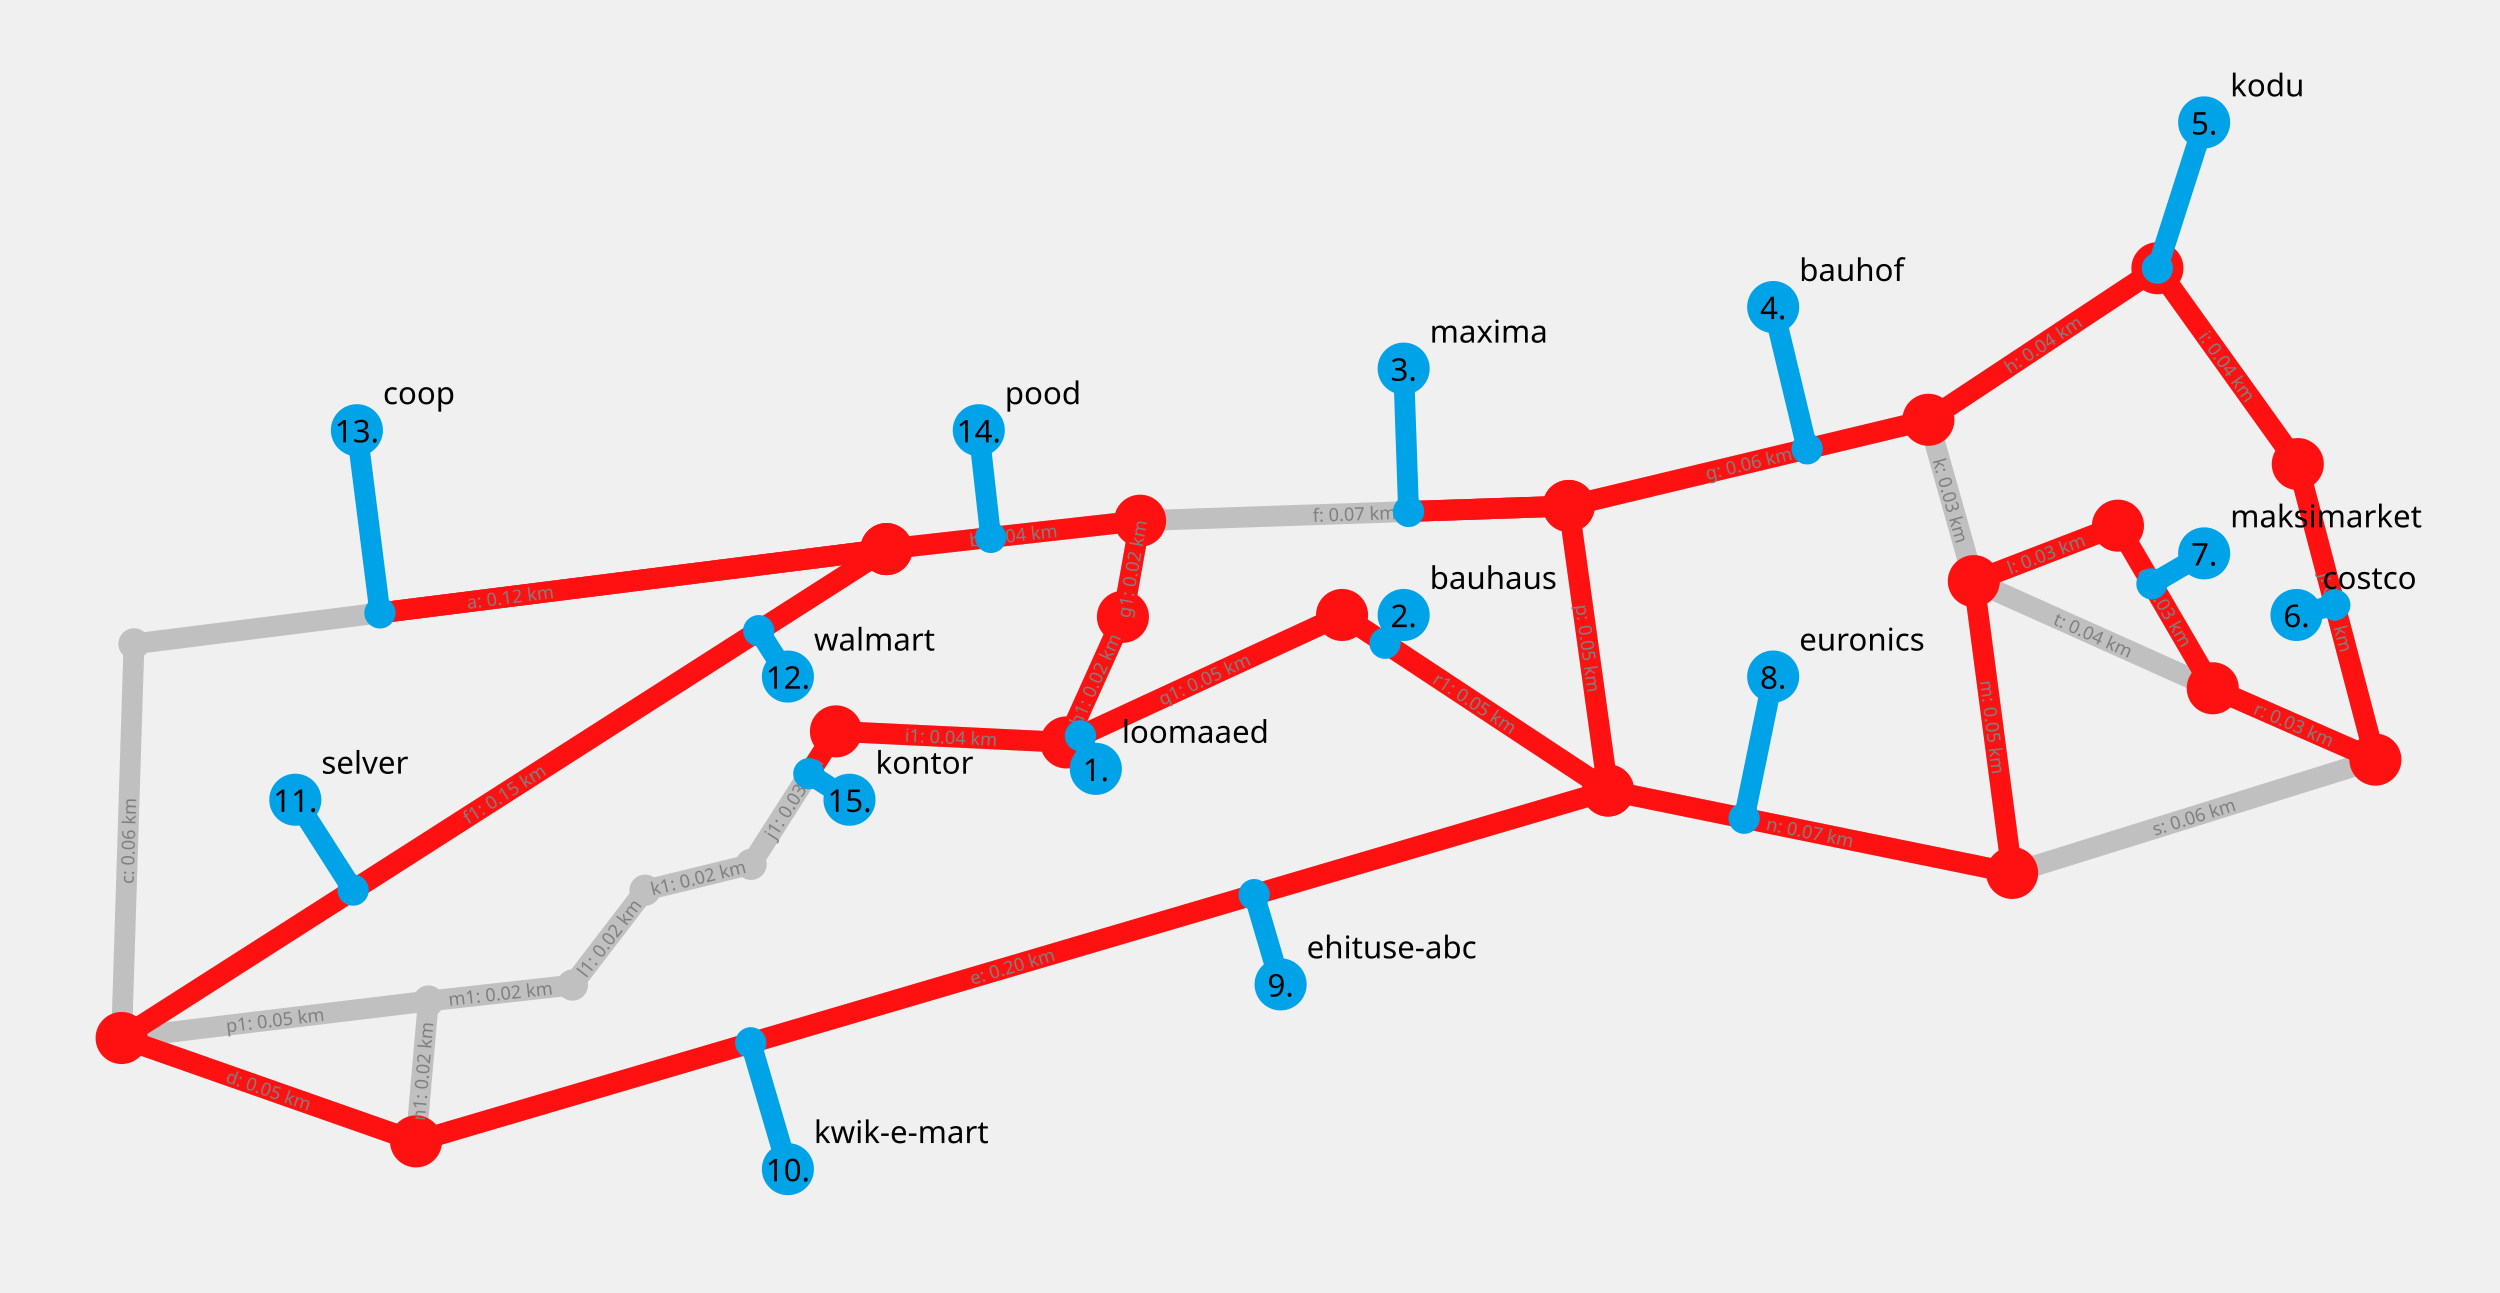
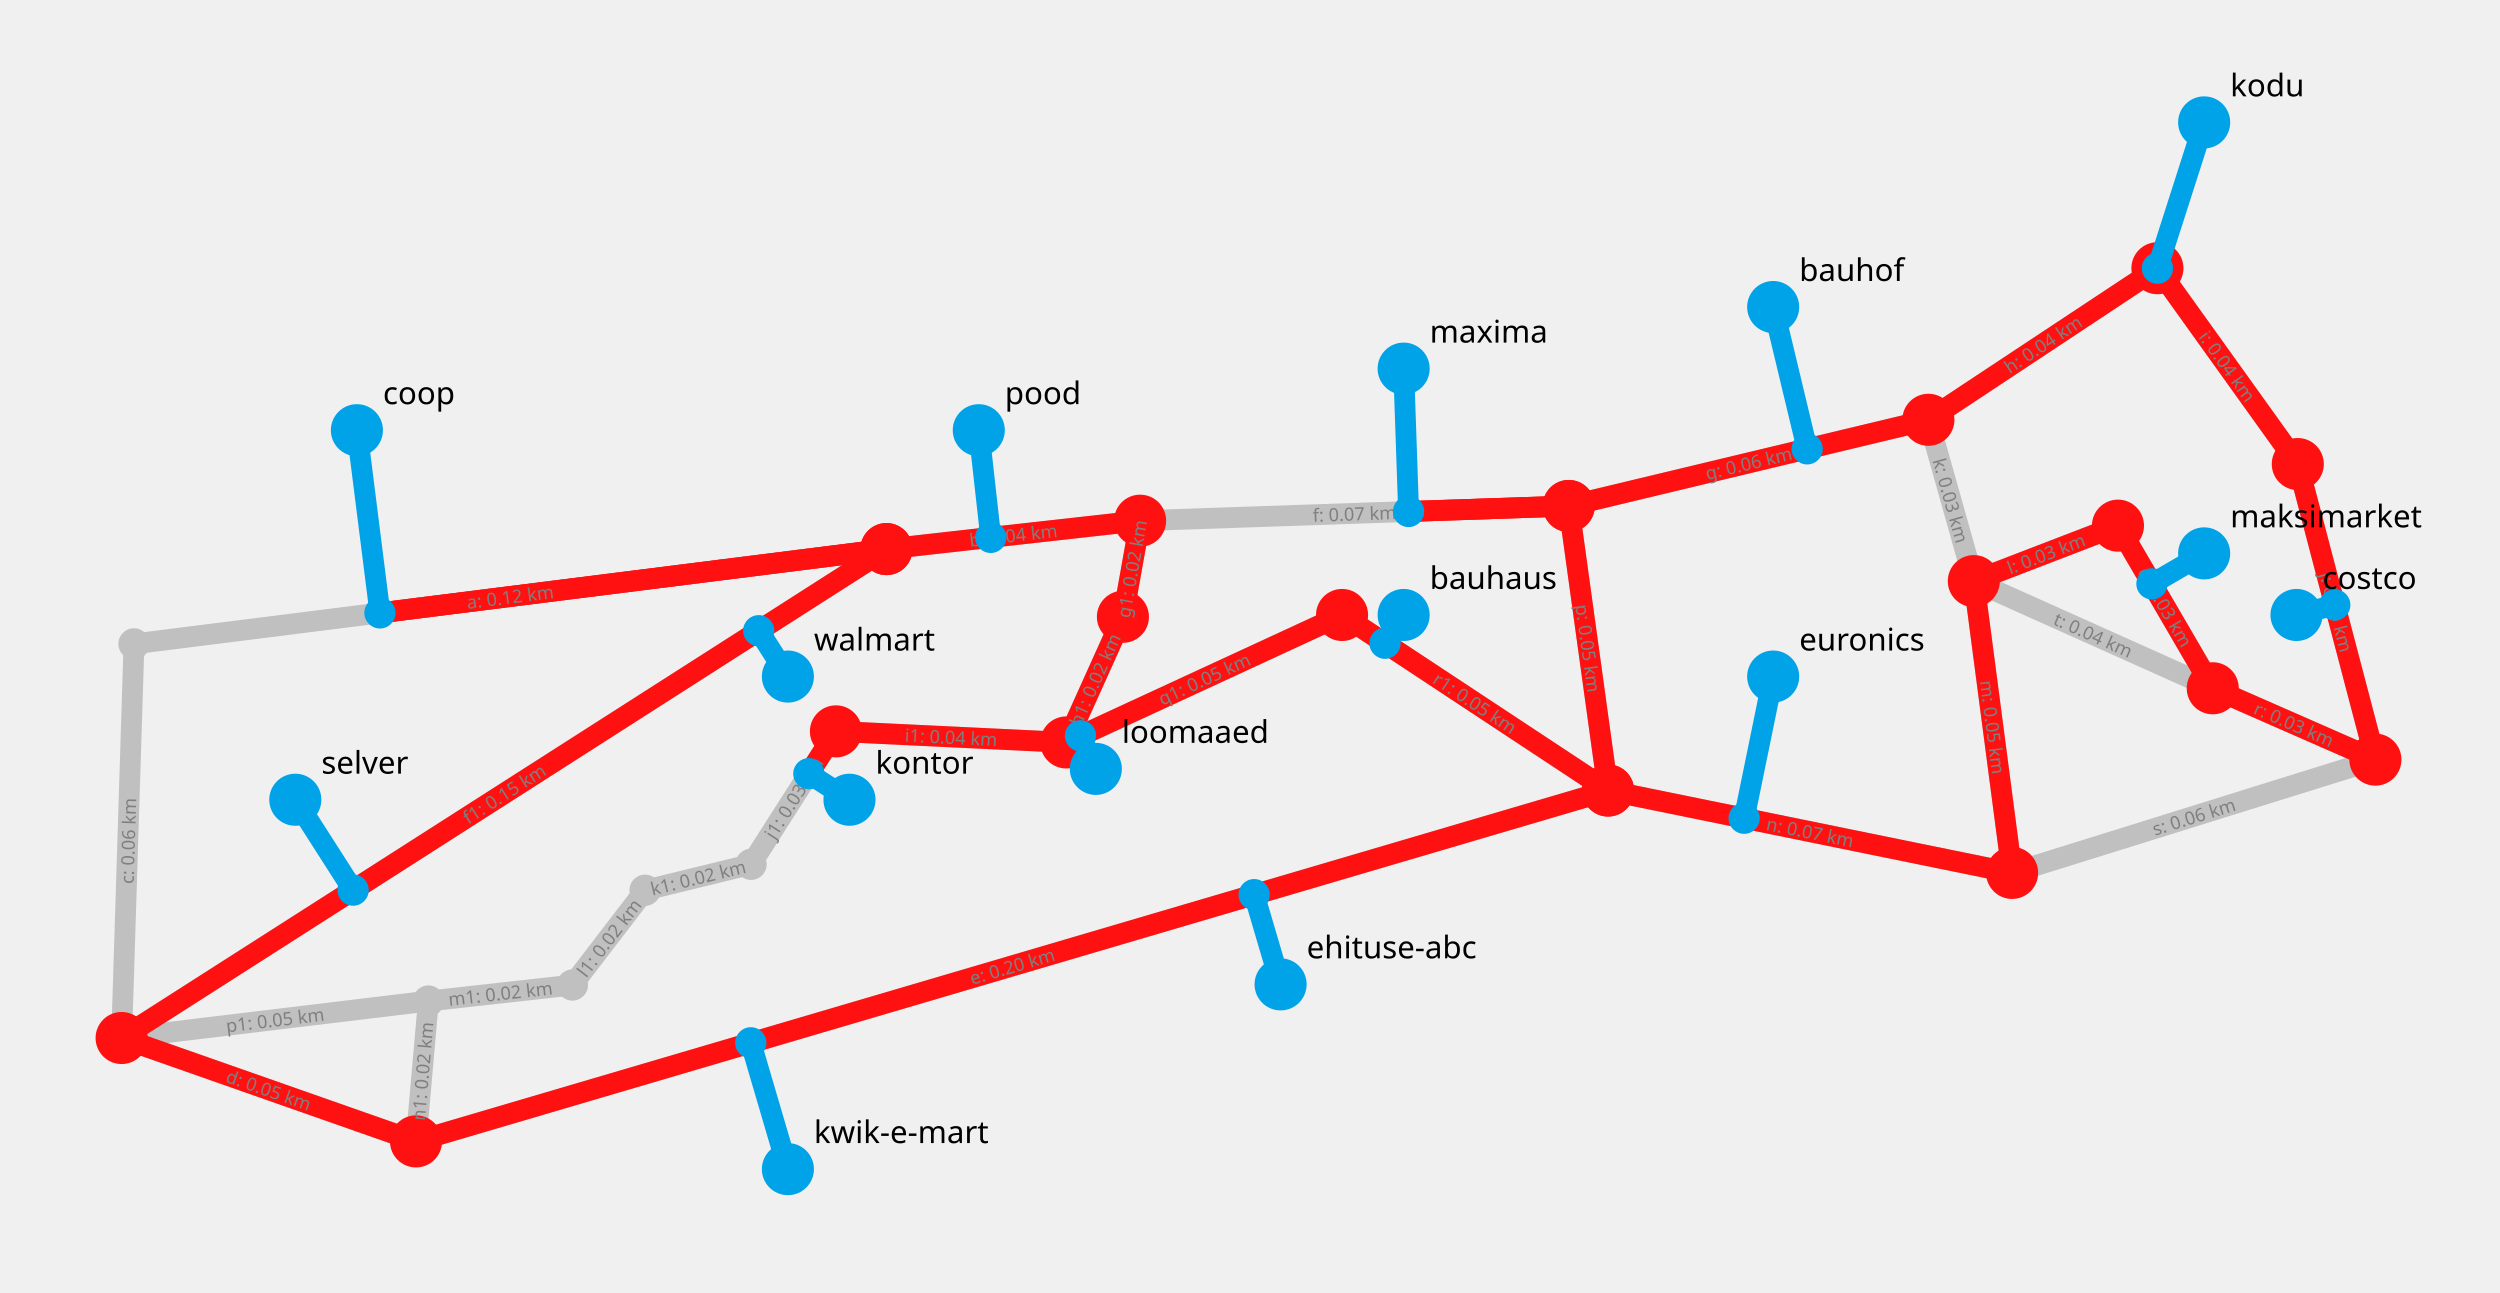
<svg xmlns="http://www.w3.org/2000/svg" version="1.1" width="1920" height="993" viewBox="-747 -425 1920 993" font-family="Hermit">
  <rect x="-747" y="-425" width="100%" height="100%" fill="rgb(240, 240, 240)" />
  <line x1="128.6" y1="-25.1" x2="457.8" y2="-36.4" style="stroke:rgb(192, 192, 192);stroke-width:16" />
  <circle cx="128.6" cy="-25.1" r="12" fill="rgb(192, 192, 192)" />
  <circle cx="457.8" cy="-36.4" r="12" fill="rgb(192, 192, 192)" />
  <line x1="457.8" y1="-36.4" x2="734.0" y2="-102.6" style="stroke:rgb(192, 192, 192);stroke-width:16" />
  <circle cx="734.0" cy="-102.6" r="12" fill="rgb(192, 192, 192)" />
  <line x1="734.0" y1="-102.6" x2="909.9" y2="-219.0" style="stroke:rgb(192, 192, 192);stroke-width:16" />
  <circle cx="909.9" cy="-219.0" r="12" fill="rgb(192, 192, 192)" />
  <line x1="909.9" y1="-219.0" x2="1017.7" y2="-68.6" style="stroke:rgb(192, 192, 192);stroke-width:16" />
  <circle cx="1017.7" cy="-68.6" r="12" fill="rgb(192, 192, 192)" />
  <line x1="1017.7" y1="-68.6" x2="1077.3" y2="158.4" style="stroke:rgb(192, 192, 192);stroke-width:16" />
  <circle cx="1077.3" cy="158.4" r="12" fill="rgb(192, 192, 192)" />
  <line x1="734.0" y1="-102.6" x2="768.9" y2="21.3" style="stroke:rgb(192, 192, 192);stroke-width:16" />
  <circle cx="768.9" cy="21.3" r="12" fill="rgb(192, 192, 192)" />
  <line x1="768.9" y1="21.3" x2="879.6" y2="-21.3" style="stroke:rgb(192, 192, 192);stroke-width:16" />
  <circle cx="879.6" cy="-21.3" r="12" fill="rgb(192, 192, 192)" />
  <line x1="768.9" y1="21.3" x2="798.3" y2="245.4" style="stroke:rgb(192, 192, 192);stroke-width:16" />
  <circle cx="798.3" cy="245.4" r="12" fill="rgb(192, 192, 192)" />
  <line x1="798.3" y1="245.4" x2="488.0" y2="182.1" style="stroke:rgb(192, 192, 192);stroke-width:16" />
  <circle cx="488.0" cy="182.1" r="12" fill="rgb(192, 192, 192)" />
  <line x1="488.0" y1="182.1" x2="457.8" y2="-36.4" style="stroke:rgb(192, 192, 192);stroke-width:16" />
  <circle cx="457.8" cy="-36.4" r="12" fill="rgb(192, 192, 192)" />
  <line x1="879.6" y1="-21.3" x2="952.4" y2="103.6" style="stroke:rgb(192, 192, 192);stroke-width:16" />
  <circle cx="952.4" cy="103.6" r="12" fill="rgb(192, 192, 192)" />
  <line x1="952.4" y1="103.6" x2="1077.3" y2="158.4" style="stroke:rgb(192, 192, 192);stroke-width:16" />
  <circle cx="1077.3" cy="158.4" r="12" fill="rgb(192, 192, 192)" />
  <line x1="1077.3" y1="158.4" x2="798.3" y2="245.4" style="stroke:rgb(192, 192, 192);stroke-width:16" />
  <circle cx="798.3" cy="245.4" r="12" fill="rgb(192, 192, 192)" />
  <line x1="952.4" y1="103.6" x2="768.9" y2="21.3" style="stroke:rgb(192, 192, 192);stroke-width:16" />
  <circle cx="768.9" cy="21.3" r="12" fill="rgb(192, 192, 192)" />
  <line x1="-644.1" y1="69.5" x2="-66.2" y2="-3.3" style="stroke:rgb(192, 192, 192);stroke-width:16" />
  <circle cx="-66.2" cy="-3.3" r="12" fill="rgb(192, 192, 192)" />
  <line x1="-66.2" y1="-3.3" x2="128.6" y2="-25.1" style="stroke:rgb(192, 192, 192);stroke-width:16" />
  <circle cx="128.6" cy="-25.1" r="12" fill="rgb(192, 192, 192)" />
  <line x1="-653.6" y1="372.2" x2="-644.1" y2="69.5" style="stroke:rgb(192, 192, 192);stroke-width:16" />
  <circle cx="-644.1" cy="69.5" r="12" fill="rgb(192, 192, 192)" />
  <line x1="-653.6" y1="372.2" x2="-427.5" y2="451.6" style="stroke:rgb(192, 192, 192);stroke-width:16" />
  <circle cx="-427.5" cy="451.6" r="12" fill="rgb(192, 192, 192)" />
  <line x1="-427.5" y1="451.6" x2="488.0" y2="182.1" style="stroke:rgb(192, 192, 192);stroke-width:16" />
  <circle cx="488.0" cy="182.1" r="12" fill="rgb(192, 192, 192)" />
  <line x1="-66.2" y1="-3.3" x2="-653.6" y2="372.2" style="stroke:rgb(192, 192, 192);stroke-width:16" />
  <circle cx="-653.6" cy="372.2" r="12" fill="rgb(192, 192, 192)" />
  <line x1="128.6" y1="-25.1" x2="115.4" y2="48.7" style="stroke:rgb(192, 192, 192);stroke-width:16" />
  <circle cx="115.4" cy="48.7" r="12" fill="rgb(192, 192, 192)" />
  <line x1="71.9" y1="145.2" x2="115.4" y2="48.7" style="stroke:rgb(192, 192, 192);stroke-width:16" />
  <circle cx="115.4" cy="48.7" r="12" fill="rgb(192, 192, 192)" />
  <line x1="-105.0" y1="136.7" x2="71.9" y2="145.2" style="stroke:rgb(192, 192, 192);stroke-width:16" />
  <circle cx="71.9" cy="145.2" r="12" fill="rgb(192, 192, 192)" />
  <line x1="-105.0" y1="136.7" x2="-170.2" y2="238.8" style="stroke:rgb(192, 192, 192);stroke-width:16" />
  <circle cx="-170.2" cy="238.8" r="12" fill="rgb(192, 192, 192)" />
  <line x1="-170.2" y1="238.8" x2="-251.6" y2="258.7" style="stroke:rgb(192, 192, 192);stroke-width:16" />
  <circle cx="-251.6" cy="258.7" r="12" fill="rgb(192, 192, 192)" />
  <line x1="-251.6" y1="258.7" x2="-307.4" y2="331.5" style="stroke:rgb(192, 192, 192);stroke-width:16" />
  <circle cx="-307.4" cy="331.5" r="12" fill="rgb(192, 192, 192)" />
  <line x1="-307.4" y1="331.5" x2="-418.0" y2="343.8" style="stroke:rgb(192, 192, 192);stroke-width:16" />
  <circle cx="-418.0" cy="343.8" r="12" fill="rgb(192, 192, 192)" />
  <line x1="-418.0" y1="343.8" x2="-427.5" y2="451.6" style="stroke:rgb(192, 192, 192);stroke-width:16" />
  <circle cx="-427.5" cy="451.6" r="12" fill="rgb(192, 192, 192)" />
  <line x1="-418.0" y1="343.8" x2="-653.6" y2="372.2" style="stroke:rgb(192, 192, 192);stroke-width:16" />
  <circle cx="-653.6" cy="372.2" r="12" fill="rgb(192, 192, 192)" />
  <line x1="71.9" y1="145.2" x2="283.7" y2="47.3" style="stroke:rgb(192, 192, 192);stroke-width:16" />
  <circle cx="283.7" cy="47.3" r="12" fill="rgb(192, 192, 192)" />
  <line x1="283.7" y1="47.3" x2="488.0" y2="182.1" style="stroke:rgb(192, 192, 192);stroke-width:16" />
  <circle cx="488.0" cy="182.1" r="12" fill="rgb(192, 192, 192)" />
  <line x1="82.8" y1="140.1" x2="283.7" y2="47.3" style="stroke:rgb(255, 17, 17);stroke-width:16" />
  <circle cx="283.7" cy="47.3" r="20" fill="rgb(255, 17, 17)" />
  <line x1="283.7" y1="47.3" x2="316.7" y2="69.0" style="stroke:rgb(255, 17, 17);stroke-width:16" />
  <line x1="316.7" y1="69.0" x2="488.0" y2="182.1" style="stroke:rgb(255, 17, 17);stroke-width:16" />
  <circle cx="488.0" cy="182.1" r="20" fill="rgb(255, 17, 17)" />
  <line x1="488.0" y1="182.1" x2="457.8" y2="-36.4" style="stroke:rgb(255, 17, 17);stroke-width:16" />
  <circle cx="457.8" cy="-36.4" r="20" fill="rgb(255, 17, 17)" />
  <line x1="457.8" y1="-36.4" x2="334.8" y2="-32.2" style="stroke:rgb(255, 17, 17);stroke-width:16" />
  <line x1="334.8" y1="-32.2" x2="457.8" y2="-36.4" style="stroke:rgb(255, 17, 17);stroke-width:16" />
  <circle cx="457.8" cy="-36.4" r="20" fill="rgb(255, 17, 17)" />
  <line x1="457.8" y1="-36.4" x2="640.9" y2="-80.3" style="stroke:rgb(255, 17, 17);stroke-width:16" />
  <line x1="640.9" y1="-80.3" x2="734.0" y2="-102.6" style="stroke:rgb(255, 17, 17);stroke-width:16" />
  <circle cx="734.0" cy="-102.6" r="20" fill="rgb(255, 17, 17)" />
  <line x1="734.0" y1="-102.6" x2="909.9" y2="-219.0" style="stroke:rgb(255, 17, 17);stroke-width:16" />
  <line x1="909.9" y1="-219.0" x2="909.9" y2="-219.0" style="stroke:rgb(255, 17, 17);stroke-width:16" />
  <circle cx="909.9" cy="-219.0" r="20" fill="rgb(255, 17, 17)" />
  <line x1="909.9" y1="-219.0" x2="1017.7" y2="-68.6" style="stroke:rgb(255, 17, 17);stroke-width:16" />
  <circle cx="1017.7" cy="-68.6" r="20" fill="rgb(255, 17, 17)" />
  <line x1="1017.7" y1="-68.6" x2="1046.1" y2="39.6" style="stroke:rgb(255, 17, 17);stroke-width:16" />
  <line x1="1046.1" y1="39.6" x2="1077.3" y2="158.4" style="stroke:rgb(255, 17, 17);stroke-width:16" />
  <circle cx="1077.3" cy="158.4" r="20" fill="rgb(255, 17, 17)" />
  <line x1="1077.3" y1="158.4" x2="952.4" y2="103.6" style="stroke:rgb(255, 17, 17);stroke-width:16" />
  <circle cx="952.4" cy="103.6" r="20" fill="rgb(255, 17, 17)" />
  <line x1="952.4" y1="103.6" x2="905.7" y2="23.4" style="stroke:rgb(255, 17, 17);stroke-width:16" />
  <line x1="905.7" y1="23.4" x2="879.6" y2="-21.3" style="stroke:rgb(255, 17, 17);stroke-width:16" />
  <circle cx="879.6" cy="-21.3" r="20" fill="rgb(255, 17, 17)" />
  <line x1="879.6" y1="-21.3" x2="768.9" y2="21.3" style="stroke:rgb(255, 17, 17);stroke-width:16" />
  <circle cx="768.9" cy="21.3" r="20" fill="rgb(255, 17, 17)" />
  <line x1="768.9" y1="21.3" x2="798.3" y2="245.4" style="stroke:rgb(255, 17, 17);stroke-width:16" />
  <circle cx="798.3" cy="245.4" r="20" fill="rgb(255, 17, 17)" />
  <line x1="798.3" y1="245.4" x2="592.5" y2="203.4" style="stroke:rgb(255, 17, 17);stroke-width:16" />
  <line x1="592.5" y1="203.4" x2="488.0" y2="182.1" style="stroke:rgb(255, 17, 17);stroke-width:16" />
  <circle cx="488.0" cy="182.1" r="20" fill="rgb(255, 17, 17)" />
  <line x1="488.0" y1="182.1" x2="216.2" y2="262.1" style="stroke:rgb(255, 17, 17);stroke-width:16" />
  <line x1="216.2" y1="262.1" x2="-170.4" y2="375.9" style="stroke:rgb(255, 17, 17);stroke-width:16" />
  <line x1="-170.4" y1="375.9" x2="-427.5" y2="451.6" style="stroke:rgb(255, 17, 17);stroke-width:16" />
  <circle cx="-427.5" cy="451.6" r="20" fill="rgb(255, 17, 17)" />
  <line x1="-427.5" y1="451.6" x2="-653.6" y2="372.2" style="stroke:rgb(255, 17, 17);stroke-width:16" />
  <circle cx="-653.6" cy="372.2" r="20" fill="rgb(255, 17, 17)" />
  <line x1="-653.6" y1="372.2" x2="-475.8" y2="258.6" style="stroke:rgb(255, 17, 17);stroke-width:16" />
  <line x1="-475.8" y1="258.6" x2="-164.3" y2="59.4" style="stroke:rgb(255, 17, 17);stroke-width:16" />
  <line x1="-164.3" y1="59.4" x2="-66.2" y2="-3.3" style="stroke:rgb(255, 17, 17);stroke-width:16" />
  <circle cx="-66.2" cy="-3.3" r="20" fill="rgb(255, 17, 17)" />
  <line x1="-66.2" y1="-3.3" x2="-455.2" y2="45.7" style="stroke:rgb(255, 17, 17);stroke-width:16" />
  <line x1="-455.2" y1="45.7" x2="-66.2" y2="-3.3" style="stroke:rgb(255, 17, 17);stroke-width:16" />
  <circle cx="-66.2" cy="-3.3" r="20" fill="rgb(255, 17, 17)" />
  <line x1="-66.2" y1="-3.3" x2="13.9" y2="-12.3" style="stroke:rgb(255, 17, 17);stroke-width:16" />
  <line x1="13.9" y1="-12.3" x2="128.6" y2="-25.1" style="stroke:rgb(255, 17, 17);stroke-width:16" />
  <circle cx="128.6" cy="-25.1" r="20" fill="rgb(255, 17, 17)" />
  <line x1="128.6" y1="-25.1" x2="115.4" y2="48.7" style="stroke:rgb(255, 17, 17);stroke-width:16" />
  <circle cx="115.4" cy="48.7" r="20" fill="rgb(255, 17, 17)" />
  <line x1="115.4" y1="48.7" x2="71.9" y2="145.2" style="stroke:rgb(255, 17, 17);stroke-width:16" />
  <circle cx="71.9" cy="145.2" r="20" fill="rgb(255, 17, 17)" />
  <line x1="71.9" y1="145.2" x2="-105.0" y2="136.7" style="stroke:rgb(255, 17, 17);stroke-width:16" />
  <circle cx="-105.0" cy="136.7" r="20" fill="rgb(255, 17, 17)" />
  <line x1="-105.0" y1="136.7" x2="-125.8" y2="169.2" style="stroke:rgb(255, 17, 17);stroke-width:16" />
  <text font-size="14" dominant-baseline="central" text-anchor="middle" fill="rgb(127, 127, 127)" transform="translate(293.2, -30.7) rotate(-1.97493)">f: 0.07 km</text>
  <text font-size="14" dominant-baseline="central" text-anchor="middle" fill="rgb(127, 127, 127)" transform="translate(595.9, -69.5) rotate(-13.4809)">g: 0.06 km</text>
  <text font-size="14" dominant-baseline="central" text-anchor="middle" fill="rgb(127, 127, 127)" transform="translate(821.9, -160.8) rotate(-33.4763)">h: 0.04 km</text>
  <text font-size="14" dominant-baseline="central" text-anchor="middle" fill="rgb(127, 127, 127)" transform="translate(963.8, -143.8) rotate(54.3602)">i: 0.04 km</text>
  <text font-size="14" dominant-baseline="central" text-anchor="middle" fill="rgb(127, 127, 127)" transform="translate(1047.5, 44.9) rotate(75.2917)">j: 0.05 km</text>
  <text font-size="14" dominant-baseline="central" text-anchor="middle" fill="rgb(127, 127, 127)" transform="translate(751.4, -40.7) rotate(74.228)">k: 0.03 km</text>
  <text font-size="14" dominant-baseline="central" text-anchor="middle" fill="rgb(127, 127, 127)" transform="translate(824.3, -0.0) rotate(-21.0375)">l: 0.03 km</text>
  <text font-size="14" dominant-baseline="central" text-anchor="middle" fill="rgb(127, 127, 127)" transform="translate(783.6, 133.4) rotate(82.5479)">m: 0.05 km</text>
  <text font-size="14" dominant-baseline="central" text-anchor="middle" fill="rgb(127, 127, 127)" transform="translate(643.2, 213.8) rotate(11.5449)">n: 0.07 km</text>
  <text font-size="14" dominant-baseline="central" text-anchor="middle" fill="rgb(127, 127, 127)" transform="translate(472.9, 72.8) rotate(82.1131)">p: 0.05 km</text>
  <text font-size="14" dominant-baseline="central" text-anchor="middle" fill="rgb(127, 127, 127)" transform="translate(916.0, 41.1) rotate(59.7436)">q: 0.03 km</text>
  <text font-size="14" dominant-baseline="central" text-anchor="middle" fill="rgb(127, 127, 127)" transform="translate(1014.9, 131.0) rotate(23.7204)">r: 0.03 km</text>
  <text font-size="14" dominant-baseline="central" text-anchor="middle" fill="rgb(127, 127, 127)" transform="translate(937.8, 201.9) rotate(-17.3208)">s: 0.06 km</text>
  <text font-size="14" dominant-baseline="central" text-anchor="middle" fill="rgb(127, 127, 127)" transform="translate(860.7, 62.4) rotate(24.154)">t: 0.04 km</text>
  <text font-size="14" dominant-baseline="central" text-anchor="middle" fill="rgb(127, 127, 127)" transform="translate(-355.2, 33.1) rotate(-7.18272)">a: 0.12 km</text>
  <text font-size="14" dominant-baseline="central" text-anchor="middle" fill="rgb(127, 127, 127)" transform="translate(31.2, -14.2) rotate(-6.37072)">b: 0.04 km</text>
  <text font-size="14" dominant-baseline="central" text-anchor="middle" fill="rgb(127, 127, 127)" transform="translate(-648.8, 220.8) rotate(-88.2101)">c: 0.06 km</text>
  <text font-size="14" dominant-baseline="central" text-anchor="middle" fill="rgb(127, 127, 127)" transform="translate(-540.5, 411.9) rotate(19.3648)">d: 0.05 km</text>
  <text font-size="14" dominant-baseline="central" text-anchor="middle" fill="rgb(127, 127, 127)" transform="translate(30.3, 316.8) rotate(-16.4056)">e: 0.20 km</text>
  <text font-size="14" dominant-baseline="central" text-anchor="middle" fill="rgb(127, 127, 127)" transform="translate(-359.9, 184.4) rotate(-32.5904)">f1: 0.15 km</text>
  <text font-size="14" dominant-baseline="central" text-anchor="middle" fill="rgb(127, 127, 127)" transform="translate(122.0, 11.8) rotate(-79.8245)">g1: 0.02 km</text>
  <text font-size="14" dominant-baseline="central" text-anchor="middle" fill="rgb(127, 127, 127)" transform="translate(93.6, 96.9) rotate(-65.7256)">h1: 0.02 km</text>
  <text font-size="14" dominant-baseline="central" text-anchor="middle" fill="rgb(127, 127, 127)" transform="translate(-16.6, 140.9) rotate(2.75543)">i1: 0.04 km</text>
  <text font-size="14" dominant-baseline="central" text-anchor="middle" fill="rgb(127, 127, 127)" transform="translate(-137.6, 187.7) rotate(-57.4259)">j1: 0.03 km</text>
  <text font-size="14" dominant-baseline="central" text-anchor="middle" fill="rgb(127, 127, 127)" transform="translate(-210.9, 248.7) rotate(-13.7223)">k1: 0.02 km</text>
  <text font-size="14" dominant-baseline="central" text-anchor="middle" fill="rgb(127, 127, 127)" transform="translate(-279.5, 295.1) rotate(-52.5394)">l1: 0.02 km</text>
  <text font-size="14" dominant-baseline="central" text-anchor="middle" fill="rgb(127, 127, 127)" transform="translate(-362.7, 337.7) rotate(-6.34019)">m1: 0.02 km</text>
  <text font-size="14" dominant-baseline="central" text-anchor="middle" fill="rgb(127, 127, 127)" transform="translate(-422.8, 397.7) rotate(-84.9869)">n1: 0.02 km</text>
  <text font-size="14" dominant-baseline="central" text-anchor="middle" fill="rgb(127, 127, 127)" transform="translate(-535.8, 358.0) rotate(-6.86999)">p1: 0.05 km</text>
  <text font-size="14" dominant-baseline="central" text-anchor="middle" fill="rgb(127, 127, 127)" transform="translate(177.8, 96.2) rotate(-24.7995)">q1: 0.05 km</text>
  <text font-size="14" dominant-baseline="central" text-anchor="middle" fill="rgb(127, 127, 127)" transform="translate(385.9, 114.7) rotate(33.4137)">r1: 0.05 km</text>
  <line x1="82.8" y1="140.1" x2="94.6" y2="165.5" style="stroke:rgb(0, 162, 232);stroke-width:16" />
  <circle cx="82.8" cy="140.1" r="12" fill="rgb(0, 162, 232)" />
-   <circle cx="94.6" cy="165.5" r="20" fill="rgb(0, 162, 232)" />
-   <text x="114.6" y="145.5" font-size="24" text-anchor="start" fill="black">loomaaed</text>
  <text x="94.6" y="165.5" font-size="24" dominant-baseline="central" text-anchor="middle" fill="black">1.</text>
  <line x1="316.7" y1="69.0" x2="331.0" y2="47.3" style="stroke:rgb(0, 162, 232);stroke-width:16" />
  <circle cx="316.7" cy="69.0" r="12" fill="rgb(0, 162, 232)" />
-   <circle cx="331.0" cy="47.3" r="20" fill="rgb(0, 162, 232)" />
-   <text x="351.0" y="27.3" font-size="24" text-anchor="start" fill="black">bauhaus</text>
  <text x="331.0" y="47.3" font-size="24" dominant-baseline="central" text-anchor="middle" fill="black">2.</text>
  <line x1="334.8" y1="-32.2" x2="331.0" y2="-141.9" style="stroke:rgb(0, 162, 232);stroke-width:16" />
  <circle cx="334.8" cy="-32.2" r="12" fill="rgb(0, 162, 232)" />
-   <circle cx="331.0" cy="-141.9" r="20" fill="rgb(0, 162, 232)" />
-   <text x="351.0" y="-161.9" font-size="24" text-anchor="start" fill="black">maxima</text>
  <text x="331.0" y="-141.9" font-size="24" dominant-baseline="central" text-anchor="middle" fill="black">3.</text>
  <line x1="640.9" y1="-80.3" x2="614.8" y2="-189.2" style="stroke:rgb(0, 162, 232);stroke-width:16" />
  <circle cx="640.9" cy="-80.3" r="12" fill="rgb(0, 162, 232)" />
-   <circle cx="614.8" cy="-189.2" r="20" fill="rgb(0, 162, 232)" />
-   <text x="634.8" y="-209.2" font-size="24" text-anchor="start" fill="black">bauhof</text>
  <text x="614.8" y="-189.2" font-size="24" dominant-baseline="central" text-anchor="middle" fill="black">4.</text>
  <line x1="909.9" y1="-219.0" x2="945.8" y2="-331.0" style="stroke:rgb(0, 162, 232);stroke-width:16" />
  <circle cx="909.9" cy="-219.0" r="12" fill="rgb(0, 162, 232)" />
-   <circle cx="945.8" cy="-331.0" r="20" fill="rgb(0, 162, 232)" />
-   <text x="965.8" y="-351.0" font-size="24" text-anchor="start" fill="black">kodu</text>
  <text x="945.8" y="-331.0" font-size="24" dominant-baseline="central" text-anchor="middle" fill="black">5.</text>
  <line x1="1046.1" y1="39.6" x2="1016.7" y2="47.3" style="stroke:rgb(0, 162, 232);stroke-width:16" />
  <circle cx="1046.1" cy="39.6" r="12" fill="rgb(0, 162, 232)" />
-   <circle cx="1016.7" cy="47.3" r="20" fill="rgb(0, 162, 232)" />
-   <text x="1036.7" y="27.3" font-size="24" text-anchor="start" fill="black">costco</text>
  <text x="1016.7" y="47.3" font-size="24" dominant-baseline="central" text-anchor="middle" fill="black">6.</text>
  <line x1="905.7" y1="23.4" x2="945.8" y2="-0.0" style="stroke:rgb(0, 162, 232);stroke-width:16" />
  <circle cx="905.7" cy="23.4" r="12" fill="rgb(0, 162, 232)" />
-   <circle cx="945.8" cy="-0.0" r="20" fill="rgb(0, 162, 232)" />
-   <text x="965.8" y="-20.0" font-size="24" text-anchor="start" fill="black">maksimarket</text>
  <text x="945.8" y="-0.0" font-size="24" dominant-baseline="central" text-anchor="middle" fill="black">7.</text>
  <line x1="592.5" y1="203.4" x2="614.8" y2="94.6" style="stroke:rgb(0, 162, 232);stroke-width:16" />
  <circle cx="592.5" cy="203.4" r="12" fill="rgb(0, 162, 232)" />
-   <circle cx="614.8" cy="94.6" r="20" fill="rgb(0, 162, 232)" />
-   <text x="634.8" y="74.6" font-size="24" text-anchor="start" fill="black">euronics</text>
  <text x="614.8" y="94.6" font-size="24" dominant-baseline="central" text-anchor="middle" fill="black">8.</text>
  <line x1="216.2" y1="262.1" x2="236.5" y2="331.0" style="stroke:rgb(0, 162, 232);stroke-width:16" />
  <circle cx="216.2" cy="262.1" r="12" fill="rgb(0, 162, 232)" />
-   <circle cx="236.5" cy="331.0" r="20" fill="rgb(0, 162, 232)" />
-   <text x="256.5" y="311.0" font-size="24" text-anchor="start" fill="black">ehituse-abc</text>
  <text x="236.5" y="331.0" font-size="24" dominant-baseline="central" text-anchor="middle" fill="black">9.</text>
  <line x1="-170.4" y1="375.9" x2="-141.9" y2="472.9" style="stroke:rgb(0, 162, 232);stroke-width:16" />
  <circle cx="-170.4" cy="375.9" r="12" fill="rgb(0, 162, 232)" />
-   <circle cx="-141.9" cy="472.9" r="20" fill="rgb(0, 162, 232)" />
-   <text x="-121.9" y="452.9" font-size="24" text-anchor="start" fill="black">kwik-e-mart</text>
  <text x="-141.9" y="472.9" font-size="24" dominant-baseline="central" text-anchor="middle" fill="black">10.</text>
  <line x1="-475.8" y1="258.6" x2="-520.2" y2="189.2" style="stroke:rgb(0, 162, 232);stroke-width:16" />
  <circle cx="-475.8" cy="258.6" r="12" fill="rgb(0, 162, 232)" />
-   <circle cx="-520.2" cy="189.2" r="20" fill="rgb(0, 162, 232)" />
-   <text x="-500.2" y="169.2" font-size="24" text-anchor="start" fill="black">selver</text>
  <text x="-520.2" y="189.2" font-size="24" dominant-baseline="central" text-anchor="middle" fill="black">11.</text>
  <line x1="-164.3" y1="59.4" x2="-141.9" y2="94.6" style="stroke:rgb(0, 162, 232);stroke-width:16" />
  <circle cx="-164.3" cy="59.4" r="12" fill="rgb(0, 162, 232)" />
-   <circle cx="-141.9" cy="94.6" r="20" fill="rgb(0, 162, 232)" />
-   <text x="-121.9" y="74.6" font-size="24" text-anchor="start" fill="black">walmart</text>
  <text x="-141.9" y="94.6" font-size="24" dominant-baseline="central" text-anchor="middle" fill="black">12.</text>
  <line x1="-455.2" y1="45.7" x2="-472.9" y2="-94.6" style="stroke:rgb(0, 162, 232);stroke-width:16" />
  <circle cx="-455.2" cy="45.7" r="12" fill="rgb(0, 162, 232)" />
-   <circle cx="-472.9" cy="-94.6" r="20" fill="rgb(0, 162, 232)" />
-   <text x="-452.9" y="-114.6" font-size="24" text-anchor="start" fill="black">coop</text>
  <text x="-472.9" y="-94.6" font-size="24" dominant-baseline="central" text-anchor="middle" fill="black">13.</text>
  <line x1="13.9" y1="-12.3" x2="4.7" y2="-94.6" style="stroke:rgb(0, 162, 232);stroke-width:16" />
  <circle cx="13.9" cy="-12.3" r="12" fill="rgb(0, 162, 232)" />
-   <circle cx="4.7" cy="-94.6" r="20" fill="rgb(0, 162, 232)" />
-   <text x="24.7" y="-114.6" font-size="24" text-anchor="start" fill="black">pood</text>
  <text x="4.7" y="-94.6" font-size="24" dominant-baseline="central" text-anchor="middle" fill="black">14.</text>
  <line x1="-125.8" y1="169.2" x2="-94.6" y2="189.2" style="stroke:rgb(0, 162, 232);stroke-width:16" />
  <circle cx="-125.8" cy="169.2" r="12" fill="rgb(0, 162, 232)" />
+   <text x="-94.6" y="189.2" font-size="24" dominant-baseline="central" text-anchor="middle" fill="black">15.</text>
+   <circle cx="94.6" cy="165.5" r="20" fill="rgb(0, 162, 232)" />
+   <text x="114.6" y="145.5" font-size="24" text-anchor="start" fill="black">loomaaed</text>
+   <circle cx="331.0" cy="47.3" r="20" fill="rgb(0, 162, 232)" />
+   <text x="351.0" y="27.3" font-size="24" text-anchor="start" fill="black">bauhaus</text>
+   <circle cx="331.0" cy="-141.9" r="20" fill="rgb(0, 162, 232)" />
+   <text x="351.0" y="-161.9" font-size="24" text-anchor="start" fill="black">maxima</text>
+   <circle cx="614.8" cy="-189.2" r="20" fill="rgb(0, 162, 232)" />
+   <text x="634.8" y="-209.2" font-size="24" text-anchor="start" fill="black">bauhof</text>
+   <circle cx="945.8" cy="-331.0" r="20" fill="rgb(0, 162, 232)" />
+   <text x="965.8" y="-351.0" font-size="24" text-anchor="start" fill="black">kodu</text>
+   <circle cx="1016.7" cy="47.3" r="20" fill="rgb(0, 162, 232)" />
+   <text x="1036.7" y="27.3" font-size="24" text-anchor="start" fill="black">costco</text>
+   <circle cx="945.8" cy="-0.0" r="20" fill="rgb(0, 162, 232)" />
+   <text x="965.8" y="-20.0" font-size="24" text-anchor="start" fill="black">maksimarket</text>
+   <circle cx="614.8" cy="94.6" r="20" fill="rgb(0, 162, 232)" />
+   <text x="634.8" y="74.6" font-size="24" text-anchor="start" fill="black">euronics</text>
+   <circle cx="236.5" cy="331.0" r="20" fill="rgb(0, 162, 232)" />
+   <text x="256.5" y="311.0" font-size="24" text-anchor="start" fill="black">ehituse-abc</text>
+   <circle cx="-141.9" cy="472.9" r="20" fill="rgb(0, 162, 232)" />
+   <text x="-121.9" y="452.9" font-size="24" text-anchor="start" fill="black">kwik-e-mart</text>
+   <circle cx="-520.2" cy="189.2" r="20" fill="rgb(0, 162, 232)" />
+   <text x="-500.2" y="169.2" font-size="24" text-anchor="start" fill="black">selver</text>
+   <circle cx="-141.9" cy="94.6" r="20" fill="rgb(0, 162, 232)" />
+   <text x="-121.9" y="74.6" font-size="24" text-anchor="start" fill="black">walmart</text>
+   <circle cx="-472.9" cy="-94.6" r="20" fill="rgb(0, 162, 232)" />
+   <text x="-452.9" y="-114.6" font-size="24" text-anchor="start" fill="black">coop</text>
+   <circle cx="4.7" cy="-94.6" r="20" fill="rgb(0, 162, 232)" />
+   <text x="24.7" y="-114.6" font-size="24" text-anchor="start" fill="black">pood</text>
  <circle cx="-94.6" cy="189.2" r="20" fill="rgb(0, 162, 232)" />
  <text x="-74.6" y="169.2" font-size="24" text-anchor="start" fill="black">kontor</text>
-   <text x="-94.6" y="189.2" font-size="24" dominant-baseline="central" text-anchor="middle" fill="black">15.</text>
</svg>
